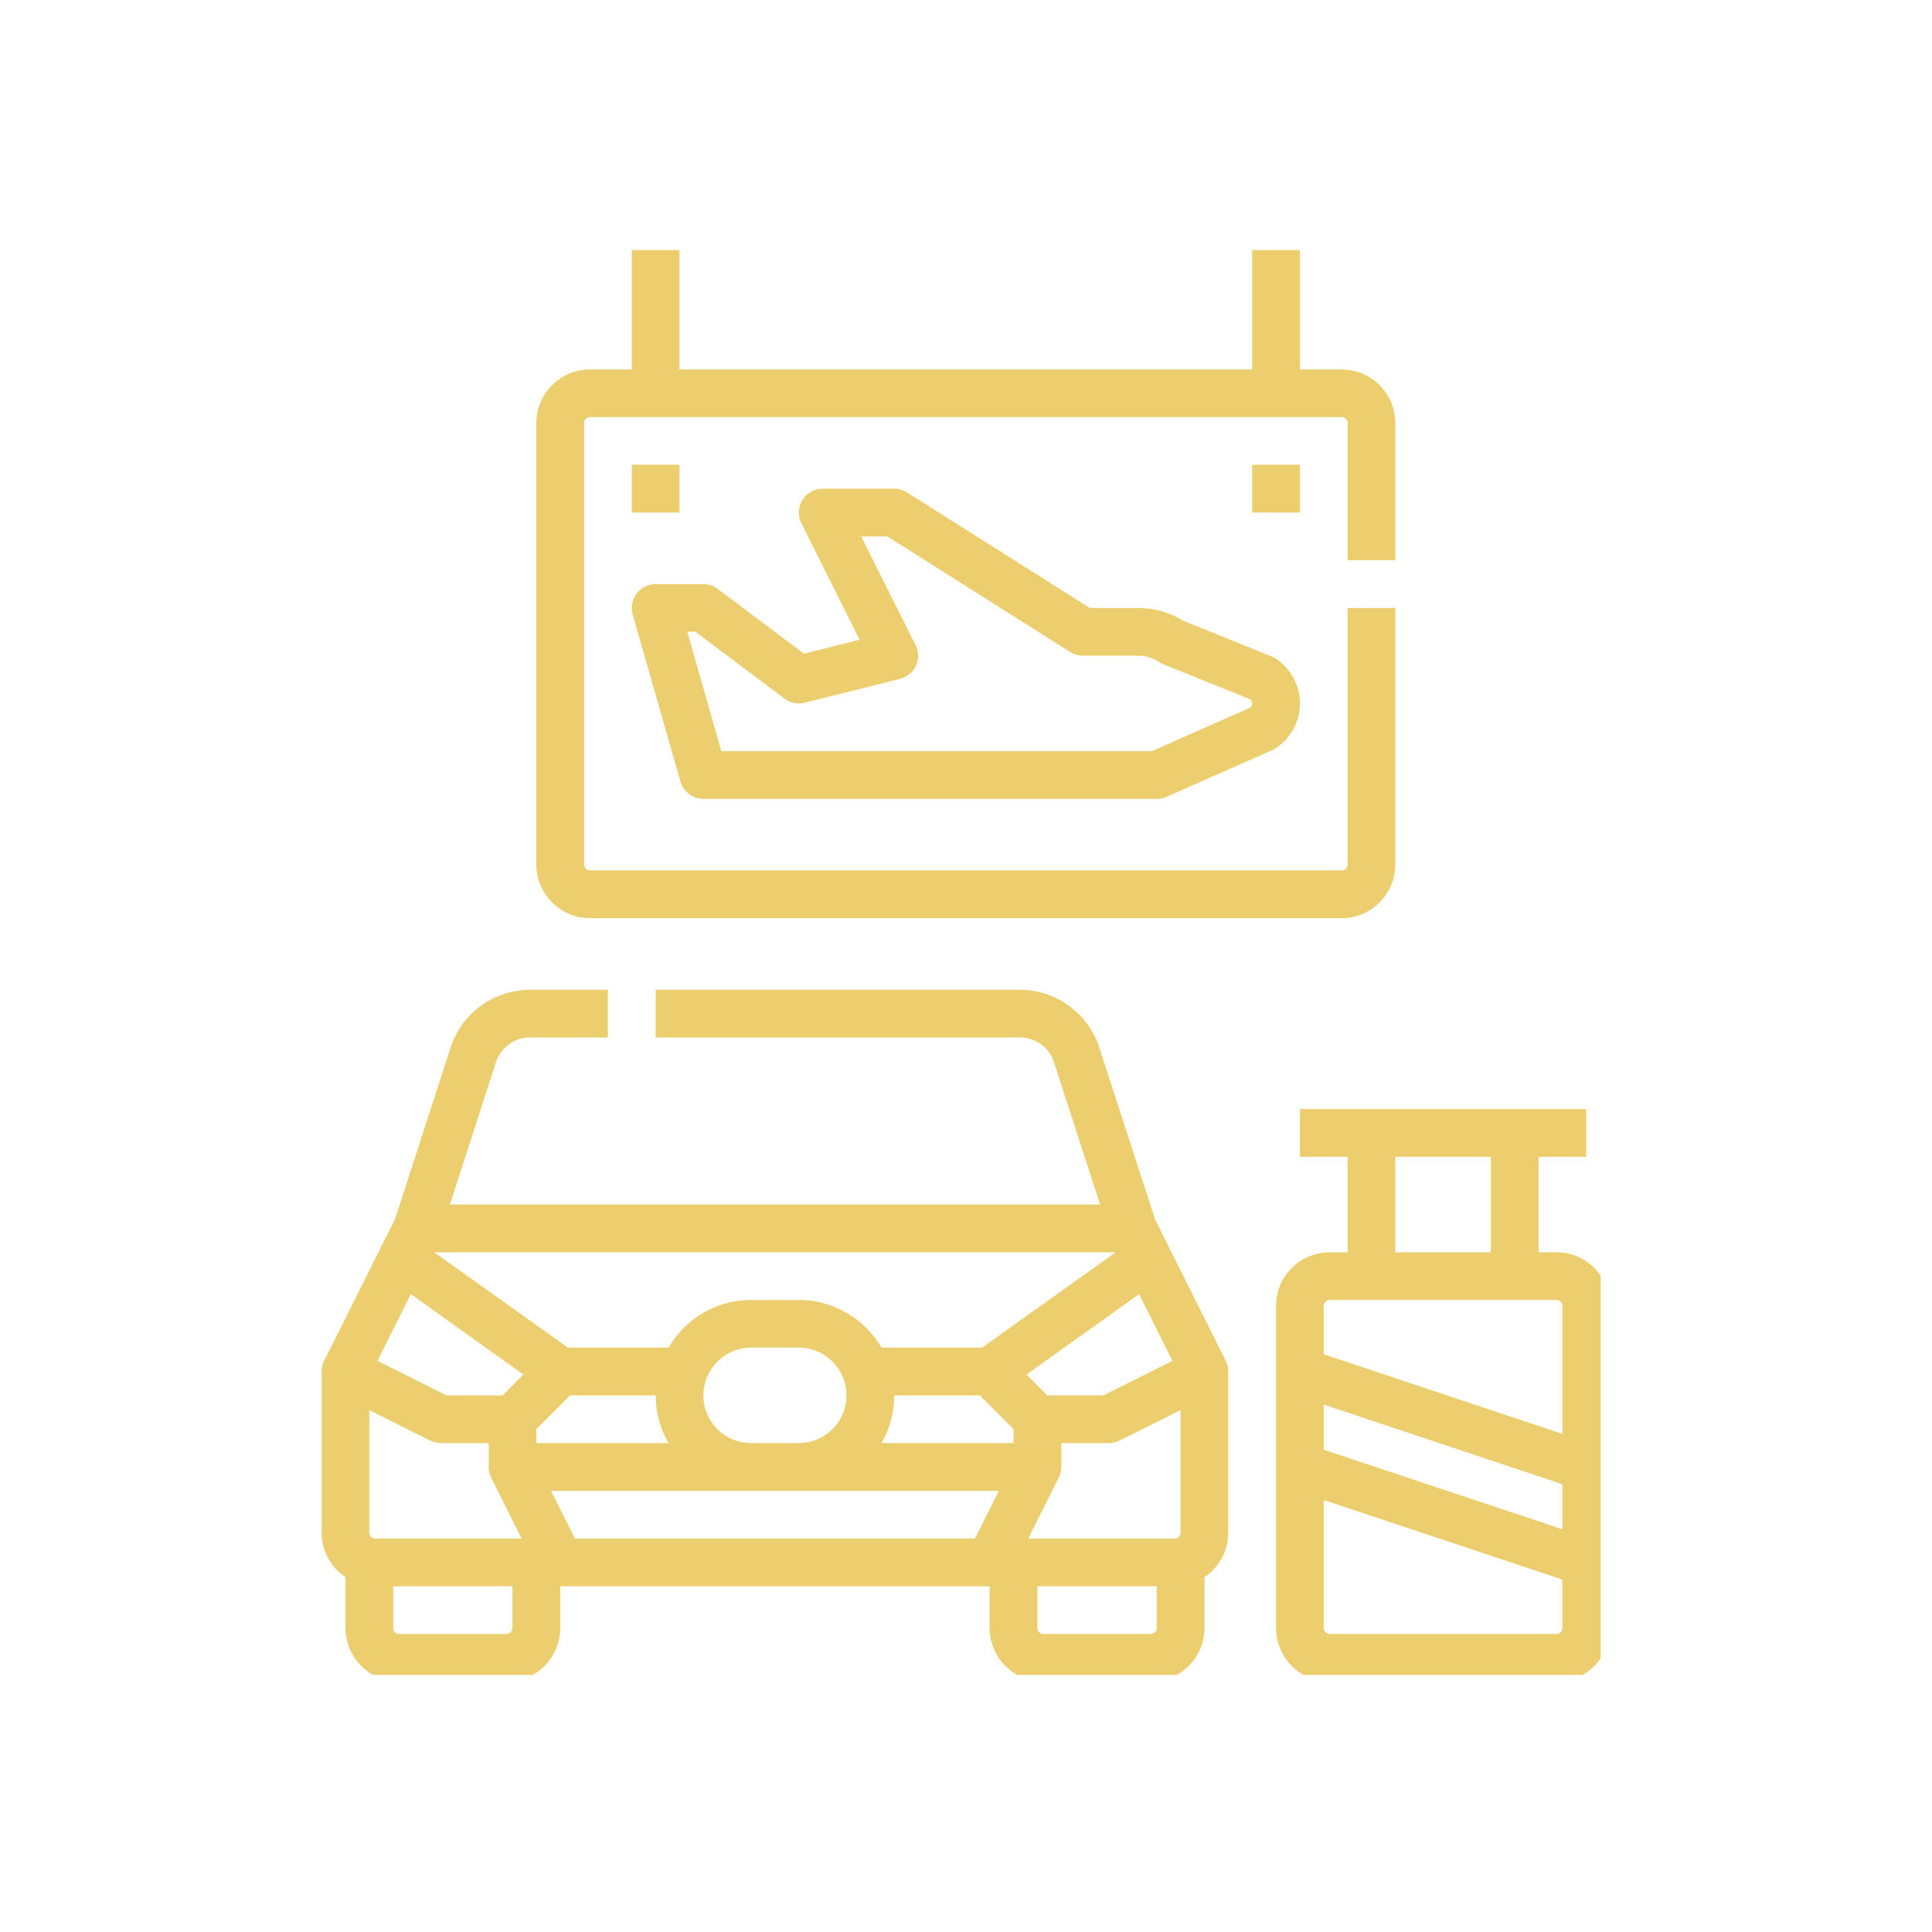
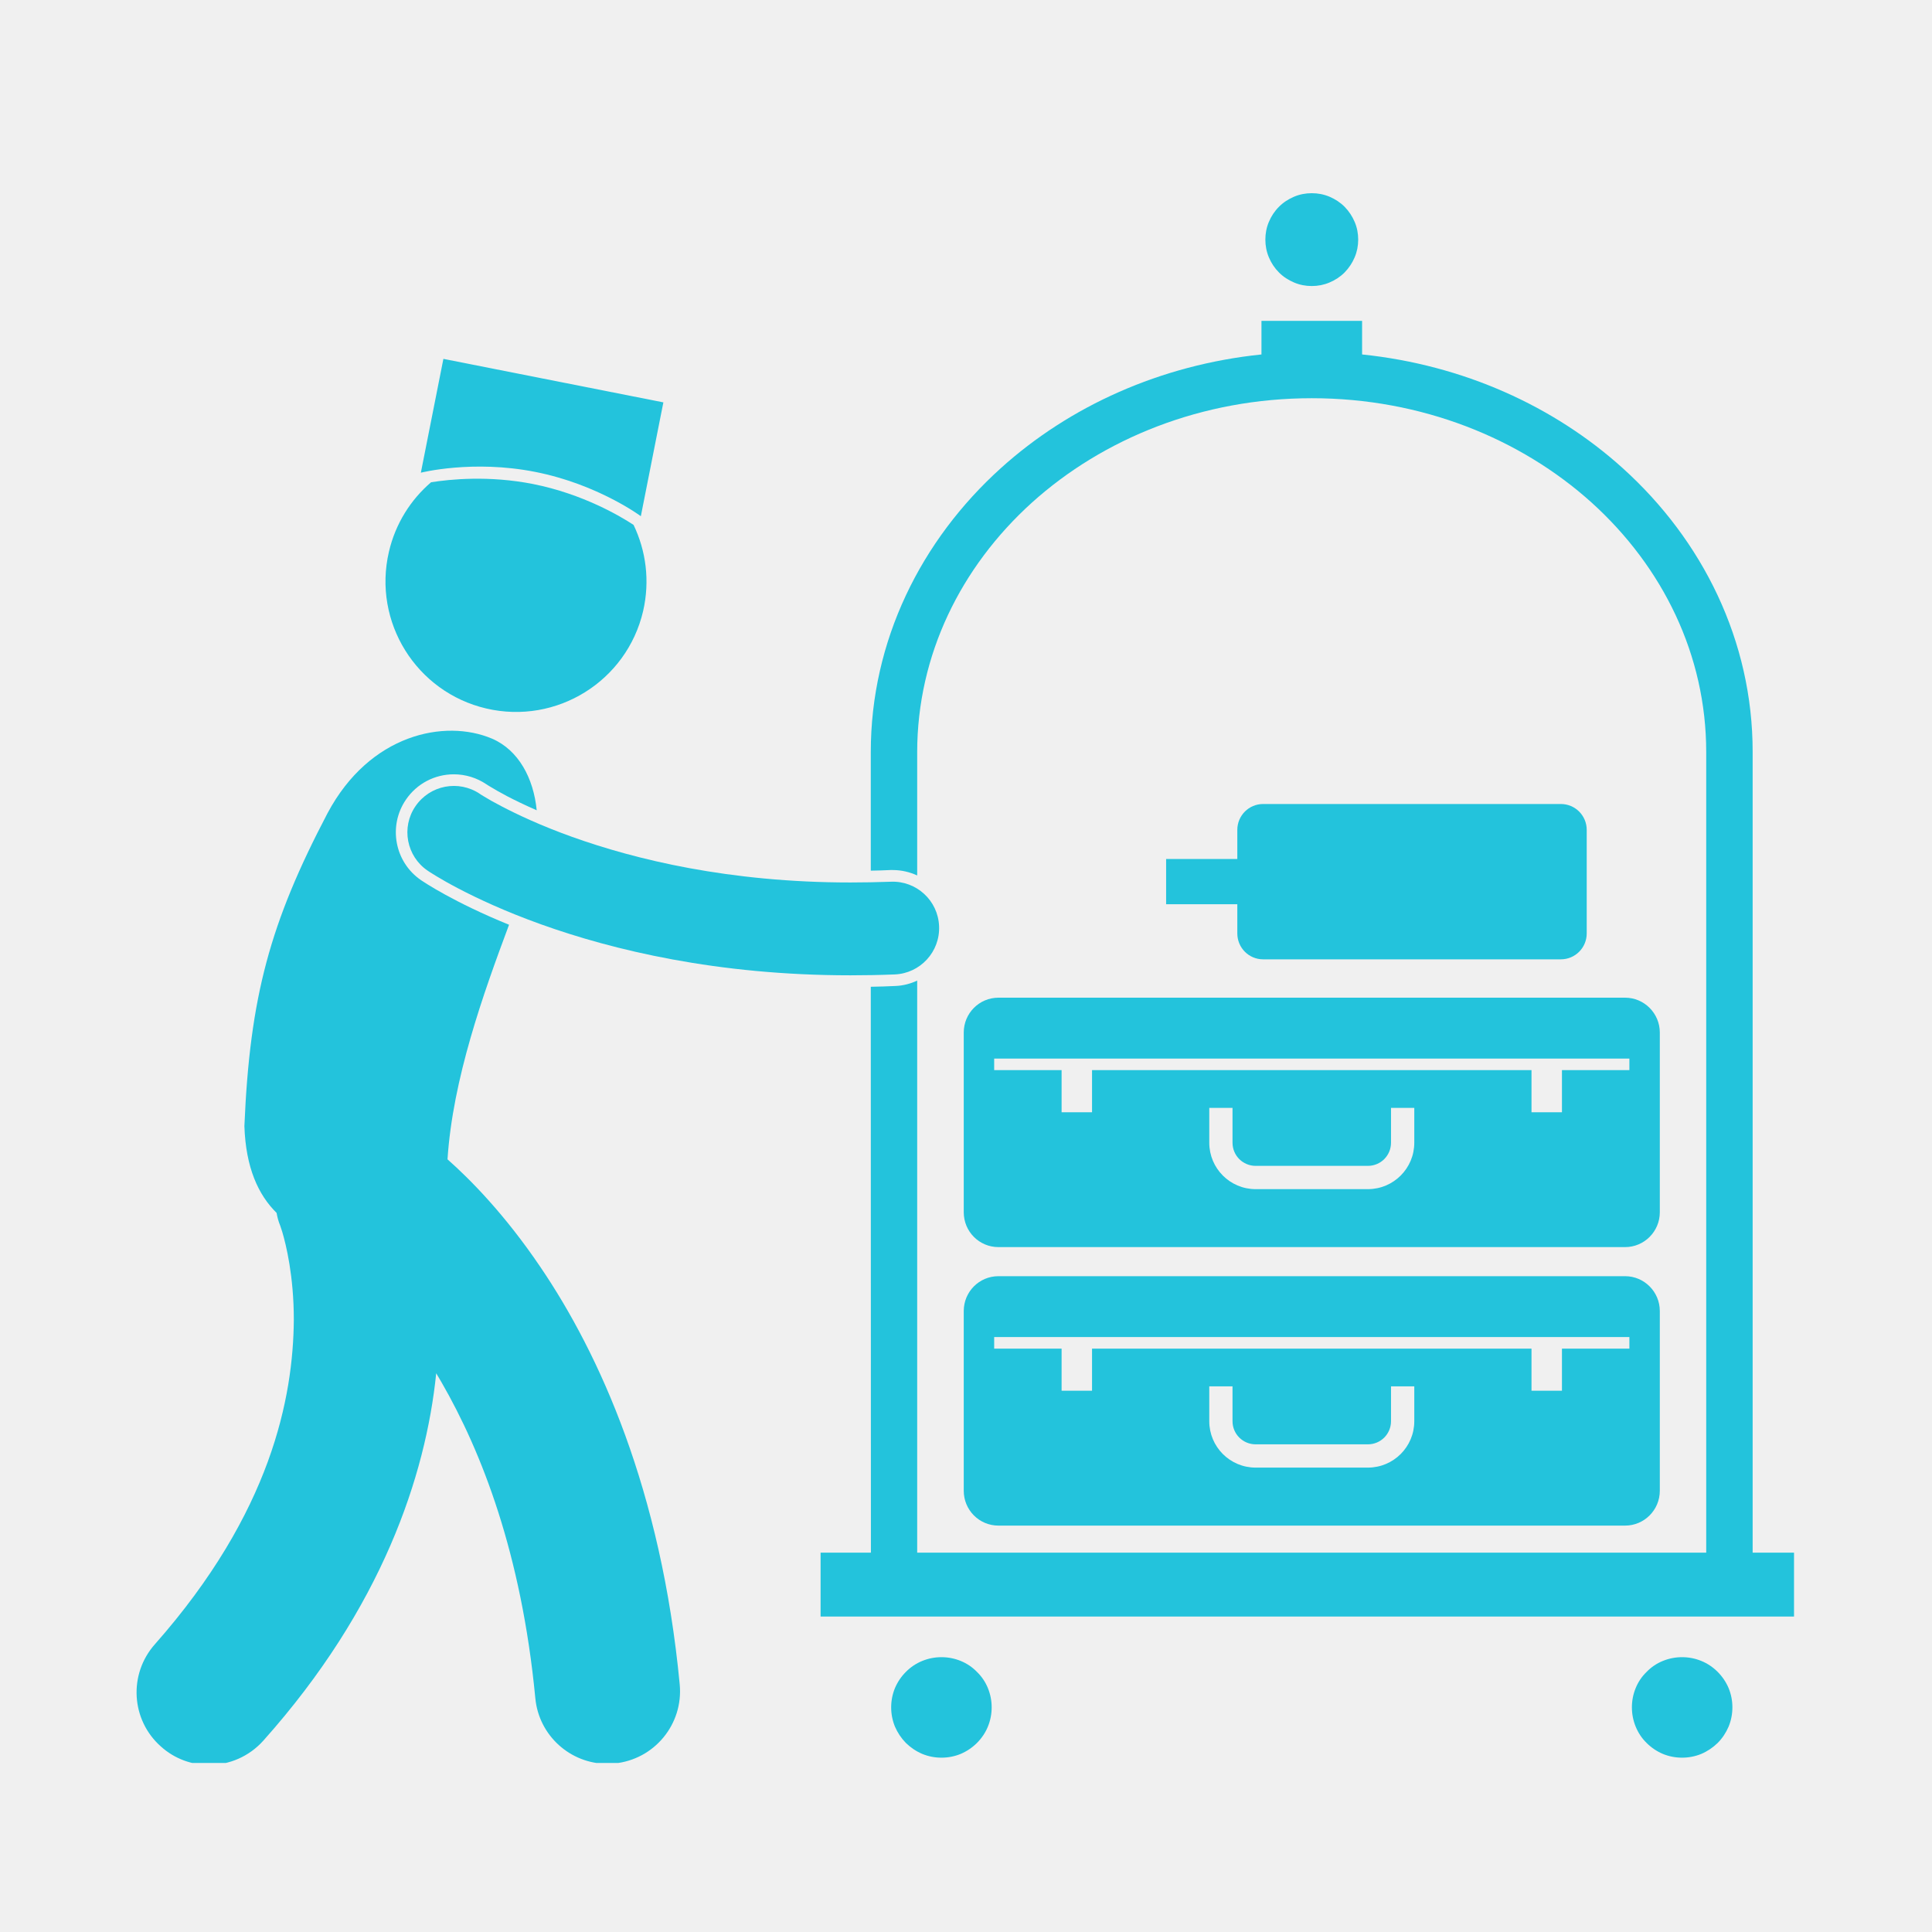
<svg xmlns="http://www.w3.org/2000/svg" width="80" zoomAndPan="magnify" viewBox="0 0 60 60" height="80" preserveAspectRatio="xMidYMid meet" version="1.0">
  <defs>
-     <clipPath id="bebe8e29b6">
-       <path d="M 9.961 30 L 39 30 L 39 52.016 L 9.961 52.016 Z M 9.961 30 " clip-rule="nonzero" />
+     <clipPath id="856c1ad92a">
+       <path d="M 25 9 L 55.715 9 L 55.715 51 L 25 51 Z M 25 9 " clip-rule="nonzero" />
    </clipPath>
-     <clipPath id="4e526f9705">
-       <path d="M 39 34 L 49.711 34 L 49.711 52.016 L 39 52.016 Z M 39 34 " clip-rule="nonzero" />
+     <clipPath id="c061285347">
+       <path d="M 27 51 L 31 51 L 31 54.75 L 27 54.75 Z M 27 51 " clip-rule="nonzero" />
    </clipPath>
-     <clipPath id="d03a0d9a3c">
-       <path d="M 16 7.766 L 44 7.766 L 44 29 L 16 29 Z M 16 7.766 " clip-rule="nonzero" />
+     <clipPath id="5e7eb16450">
+       <path d="M 50 51 L 54 51 L 54 54.75 L 50 54.75 Z M 50 51 " clip-rule="nonzero" />
+     </clipPath>
+     <clipPath id="dec7fb950d">
+       <path d="M 4 22 L 22 22 L 22 54.75 L 4 54.75 Z M 4 22 " clip-rule="nonzero" />
    </clipPath>
  </defs>
-   <rect x="-6" width="72" fill="#ffffff" y="-6" height="72" fill-opacity="1" />
-   <rect x="-6" width="72" fill="#ffffff" y="-6" height="72" fill-opacity="1" />
-   <g clip-path="url(#bebe8e29b6)">
-     <path fill="#edce6f" d="M 35.922 50.559 C 35.922 50.66 35.84 50.746 35.738 50.746 L 32.402 50.746 C 32.301 50.746 32.219 50.66 32.219 50.559 L 32.219 49.262 L 35.922 49.262 Z M 17.855 47.781 L 17.113 46.301 L 31.02 46.301 L 30.277 47.781 Z M 15.914 50.559 C 15.914 50.66 15.832 50.746 15.73 50.746 L 12.395 50.746 C 12.293 50.746 12.211 50.66 12.211 50.559 L 12.211 49.262 L 15.914 49.262 Z M 12.758 40.191 L 16.254 42.688 L 15.609 43.336 L 13.867 43.336 L 11.723 42.262 Z M 34.648 38.891 L 30.5 41.852 L 27.375 41.852 C 26.859 40.969 25.902 40.371 24.809 40.371 L 23.324 40.371 C 22.23 40.371 21.273 40.969 20.762 41.852 L 17.637 41.852 L 13.484 38.891 Z M 36.41 42.262 L 34.266 43.336 L 32.523 43.336 L 31.879 42.688 L 35.375 40.191 Z M 27.773 43.336 L 30.43 43.336 L 31.477 44.383 L 31.477 44.816 L 27.375 44.816 C 27.629 44.379 27.773 43.875 27.773 43.336 Z M 21.844 43.336 C 21.844 42.52 22.508 41.852 23.324 41.852 L 24.809 41.852 C 25.625 41.852 26.289 42.52 26.289 43.336 C 26.289 44.152 25.625 44.816 24.809 44.816 L 23.324 44.816 C 22.508 44.816 21.844 44.152 21.844 43.336 Z M 16.656 44.383 L 17.703 43.336 L 20.363 43.336 C 20.363 43.875 20.508 44.379 20.762 44.816 L 16.656 44.816 Z M 11.469 47.598 L 11.469 43.793 L 13.359 44.738 C 13.465 44.789 13.578 44.816 13.691 44.816 L 15.176 44.816 L 15.176 45.559 C 15.176 45.562 15.176 45.562 15.176 45.566 C 15.176 45.57 15.176 45.57 15.176 45.574 C 15.176 45.582 15.176 45.586 15.176 45.594 C 15.18 45.703 15.211 45.809 15.258 45.898 L 16.199 47.781 L 11.656 47.781 C 11.555 47.781 11.469 47.699 11.469 47.598 Z M 36.664 47.598 C 36.664 47.699 36.582 47.781 36.48 47.781 L 31.934 47.781 L 32.875 45.898 C 32.922 45.809 32.953 45.703 32.957 45.594 C 32.957 45.586 32.957 45.582 32.957 45.574 C 32.957 45.57 32.957 45.57 32.961 45.566 C 32.961 45.562 32.961 45.562 32.961 45.559 L 32.961 44.816 L 34.441 44.816 C 34.555 44.816 34.668 44.789 34.773 44.738 L 36.664 43.793 Z M 38.094 42.324 C 38.094 42.32 38.094 42.32 38.094 42.32 C 38.09 42.316 38.09 42.309 38.086 42.305 C 38.086 42.305 38.086 42.301 38.086 42.301 C 38.082 42.297 38.082 42.293 38.078 42.285 C 38.078 42.285 38.078 42.281 38.078 42.281 C 38.074 42.273 38.07 42.27 38.066 42.262 L 36.312 38.754 L 35.871 37.867 L 34.113 32.453 C 34.109 32.441 34.109 32.43 34.102 32.422 C 33.727 31.414 32.75 30.738 31.676 30.738 L 20.363 30.738 L 20.363 32.219 L 31.676 32.219 C 32.133 32.219 32.547 32.504 32.711 32.926 L 34.164 37.406 L 13.973 37.406 L 15.422 32.926 C 15.59 32.504 16.004 32.219 16.457 32.219 L 18.879 32.219 L 18.879 30.738 L 16.457 30.738 C 15.383 30.738 14.406 31.414 14.031 32.422 C 14.027 32.43 14.023 32.441 14.02 32.453 L 12.266 37.867 L 11.82 38.754 L 10.066 42.262 C 10.062 42.27 10.059 42.273 10.059 42.281 C 10.055 42.281 10.055 42.285 10.055 42.285 C 10.051 42.293 10.051 42.297 10.047 42.301 C 10.047 42.301 10.047 42.305 10.047 42.305 C 10.043 42.309 10.043 42.316 10.039 42.32 C 10.039 42.32 10.039 42.32 10.039 42.324 C 10.004 42.414 9.984 42.512 9.988 42.605 L 9.988 47.598 C 9.988 48.172 10.281 48.684 10.73 48.98 L 10.73 50.559 C 10.73 51.48 11.477 52.227 12.395 52.227 L 15.73 52.227 C 16.648 52.227 17.398 51.48 17.398 50.559 L 17.398 49.262 L 30.734 49.262 L 30.734 50.559 C 30.734 51.48 31.484 52.227 32.402 52.227 L 35.738 52.227 C 36.656 52.227 37.406 51.48 37.406 50.559 L 37.406 48.98 C 37.852 48.684 38.145 48.172 38.145 47.598 L 38.145 42.605 C 38.148 42.512 38.133 42.414 38.094 42.324 " fill-opacity="1" fill-rule="nonzero" />
+   <path fill="#23c3dc" d="M 38.426 28.988 C 38.426 29.434 38.785 29.793 39.227 29.793 L 48.473 29.793 C 48.918 29.793 49.277 29.434 49.277 28.988 L 49.277 25.773 C 49.277 25.328 48.918 24.969 48.473 24.969 L 39.227 24.969 C 38.785 24.969 38.426 25.328 38.426 25.773 L 38.426 26.676 L 36.215 26.676 L 36.215 28.082 L 38.426 28.082 Z M 38.426 28.988 " fill-opacity="1" fill-rule="nonzero" />
+   <g clip-path="url(#856c1ad92a)">
+     <path fill="#23c3dc" d="M 54.43 48.219 L 54.43 23.355 C 54.434 19.902 52.875 16.777 50.395 14.539 C 48.262 12.613 45.438 11.332 42.301 11.008 L 42.301 9.965 L 39.176 9.965 L 39.176 11.008 C 36.039 11.332 33.215 12.613 31.082 14.539 C 28.602 16.777 27.043 19.902 27.043 23.355 L 27.043 27.039 C 27.246 27.035 27.449 27.031 27.648 27.02 C 27.676 27.02 27.699 27.02 27.727 27.02 C 27.996 27.02 28.254 27.082 28.484 27.188 L 28.484 23.355 C 28.488 20.344 29.836 17.609 32.047 15.609 C 34.262 13.613 37.332 12.367 40.738 12.367 C 44.145 12.367 47.215 13.613 49.43 15.609 C 51.641 17.609 52.988 20.344 52.988 23.355 L 52.988 48.219 L 28.484 48.219 L 28.484 30.453 C 28.277 30.551 28.043 30.613 27.797 30.621 C 27.551 30.633 27.297 30.641 27.043 30.645 L 27.047 48.219 L 25.484 48.219 L 25.484 50.203 L 55.992 50.203 L 55.992 48.219 Z M 54.43 48.219 " fill-opacity="1" fill-rule="nonzero" />
  </g>
-   <g clip-path="url(#4e526f9705)">
-     <path fill="#edce6f" d="M 48.336 50.746 L 41.297 50.746 C 41.195 50.746 41.109 50.66 41.109 50.559 L 41.109 46.586 L 48.52 49.055 L 48.52 50.559 C 48.52 50.66 48.438 50.746 48.336 50.746 Z M 48.52 47.492 L 41.109 45.023 L 41.109 43.621 L 48.52 46.094 Z M 41.297 40.371 L 48.336 40.371 C 48.438 40.371 48.52 40.453 48.52 40.555 L 48.52 44.531 L 41.109 42.059 L 41.109 40.555 C 41.109 40.453 41.195 40.371 41.297 40.371 Z M 43.332 35.926 L 46.297 35.926 L 46.297 38.891 L 43.332 38.891 Z M 48.336 38.891 L 47.781 38.891 L 47.781 35.926 L 49.262 35.926 L 49.262 34.441 L 40.371 34.441 L 40.371 35.926 L 41.852 35.926 L 41.852 38.891 L 41.297 38.891 C 40.375 38.891 39.629 39.637 39.629 40.555 L 39.629 50.559 C 39.629 51.48 40.375 52.227 41.297 52.227 L 48.336 52.227 C 49.254 52.227 50.004 51.48 50.004 50.559 L 50.004 40.555 C 50.004 39.637 49.254 38.891 48.336 38.891 " fill-opacity="1" fill-rule="nonzero" />
+   <g clip-path="url(#c061285347)">
+     <path fill="#23c3dc" d="M 30.797 53.023 C 30.797 53.23 30.758 53.43 30.68 53.621 C 30.602 53.812 30.488 53.98 30.34 54.129 C 30.195 54.273 30.027 54.387 29.836 54.469 C 29.645 54.547 29.445 54.586 29.238 54.586 C 29.031 54.586 28.832 54.547 28.641 54.469 C 28.449 54.387 28.281 54.273 28.133 54.129 C 27.988 53.98 27.875 53.812 27.793 53.621 C 27.715 53.43 27.676 53.23 27.676 53.023 C 27.676 52.816 27.715 52.617 27.793 52.426 C 27.875 52.234 27.988 52.066 28.133 51.922 C 28.281 51.773 28.449 51.66 28.641 51.582 C 28.832 51.504 29.031 51.465 29.238 51.465 C 29.445 51.465 29.645 51.504 29.836 51.582 C 30.027 51.66 30.195 51.773 30.34 51.922 C 30.488 52.066 30.602 52.234 30.68 52.426 C 30.758 52.617 30.797 52.816 30.797 53.023 Z M 30.797 53.023 " fill-opacity="1" fill-rule="nonzero" />
  </g>
-   <path fill="#edce6f" d="M 21.598 19.621 L 24.363 21.695 C 24.543 21.832 24.77 21.879 24.988 21.824 L 27.953 21.082 C 28.168 21.027 28.352 20.879 28.445 20.672 C 28.539 20.469 28.535 20.234 28.434 20.031 L 26.746 16.66 L 27.559 16.66 L 33.238 20.25 C 33.355 20.324 33.492 20.363 33.633 20.363 L 35.363 20.363 C 35.586 20.363 35.797 20.43 35.98 20.551 C 36.023 20.578 36.066 20.602 36.113 20.621 L 38.84 21.723 C 38.879 21.762 38.887 21.809 38.887 21.844 C 38.887 21.883 38.879 21.934 38.836 21.973 L 35.77 23.328 L 22.402 23.328 L 21.344 19.621 Z M 21.133 24.273 C 21.223 24.59 21.512 24.809 21.844 24.809 L 35.926 24.809 C 36.027 24.809 36.129 24.789 36.227 24.746 L 39.516 23.293 C 39.555 23.277 39.59 23.258 39.625 23.234 C 40.09 22.922 40.371 22.402 40.371 21.844 C 40.371 21.285 40.09 20.77 39.625 20.457 C 39.586 20.43 39.539 20.406 39.492 20.387 L 36.734 19.273 C 36.324 19.016 35.852 18.883 35.363 18.883 L 33.848 18.883 L 28.168 15.293 C 28.051 15.215 27.914 15.176 27.773 15.176 L 25.551 15.176 C 25.293 15.176 25.055 15.309 24.918 15.527 C 24.785 15.746 24.77 16.02 24.887 16.25 L 26.695 19.867 L 24.969 20.301 L 22.289 18.289 C 22.16 18.191 22.004 18.141 21.844 18.141 L 20.363 18.141 C 20.129 18.141 19.91 18.25 19.77 18.434 C 19.629 18.621 19.586 18.863 19.648 19.086 L 21.133 24.273 " fill-opacity="1" fill-rule="nonzero" />
-   <g clip-path="url(#d03a0d9a3c)">
-     <path fill="#edce6f" d="M 18.324 28.516 L 41.664 28.516 C 42.586 28.516 43.332 27.766 43.332 26.848 L 43.332 18.883 L 41.852 18.883 L 41.852 26.848 C 41.852 26.949 41.77 27.031 41.664 27.031 L 18.324 27.031 C 18.223 27.031 18.141 26.949 18.141 26.848 L 18.141 13.137 C 18.141 13.035 18.223 12.953 18.324 12.953 L 41.664 12.953 C 41.77 12.953 41.852 13.035 41.852 13.137 L 41.852 17.398 L 43.332 17.398 L 43.332 13.137 C 43.332 12.219 42.586 11.473 41.664 11.473 L 40.371 11.473 L 40.371 7.766 L 38.887 7.766 L 38.887 11.473 L 21.102 11.473 L 21.102 7.766 L 19.621 7.766 L 19.621 11.473 L 18.324 11.473 C 17.406 11.473 16.656 12.219 16.656 13.137 L 16.656 26.848 C 16.656 27.766 17.406 28.516 18.324 28.516 " fill-opacity="1" fill-rule="nonzero" />
+   <g clip-path="url(#5e7eb16450)">
+     <path fill="#23c3dc" d="M 53.801 53.023 C 53.801 53.23 53.762 53.43 53.684 53.621 C 53.602 53.812 53.488 53.984 53.344 54.129 C 53.195 54.273 53.027 54.387 52.836 54.469 C 52.645 54.547 52.445 54.586 52.238 54.586 C 52.031 54.586 51.832 54.547 51.641 54.469 C 51.449 54.387 51.281 54.273 51.137 54.129 C 50.988 53.984 50.875 53.812 50.797 53.621 C 50.719 53.43 50.68 53.23 50.68 53.023 C 50.68 52.816 50.719 52.617 50.797 52.426 C 50.875 52.234 50.988 52.066 51.137 51.922 C 51.281 51.773 51.449 51.66 51.641 51.582 C 51.832 51.504 52.031 51.465 52.238 51.465 C 52.445 51.465 52.645 51.504 52.836 51.582 C 53.027 51.66 53.195 51.773 53.344 51.922 C 53.488 52.066 53.602 52.234 53.684 52.426 C 53.762 52.617 53.801 52.816 53.801 53.023 Z M 53.801 53.023 " fill-opacity="1" fill-rule="nonzero" />
  </g>
-   <path fill="#edce6f" d="M 21.102 14.434 L 19.621 14.434 L 19.621 15.918 L 21.102 15.918 L 21.102 14.434 " fill-opacity="1" fill-rule="nonzero" />
-   <path fill="#edce6f" d="M 40.371 14.434 L 38.887 14.434 L 38.887 15.918 L 40.371 15.918 L 40.371 14.434 " fill-opacity="1" fill-rule="nonzero" />
+   <path fill="#23c3dc" d="M 42.18 7.441 C 42.18 7.633 42.145 7.816 42.07 7.992 C 41.996 8.168 41.891 8.324 41.758 8.461 C 41.621 8.598 41.465 8.699 41.289 8.773 C 41.113 8.848 40.93 8.883 40.738 8.883 C 40.547 8.883 40.363 8.848 40.188 8.773 C 40.012 8.699 39.855 8.598 39.719 8.461 C 39.582 8.324 39.48 8.168 39.406 7.992 C 39.332 7.816 39.297 7.633 39.297 7.441 C 39.297 7.25 39.332 7.066 39.406 6.891 C 39.48 6.715 39.582 6.559 39.719 6.422 C 39.855 6.285 40.012 6.184 40.188 6.109 C 40.363 6.035 40.547 6 40.738 6 C 40.93 6 41.113 6.035 41.289 6.109 C 41.465 6.184 41.621 6.285 41.758 6.422 C 41.891 6.559 41.996 6.715 42.07 6.891 C 42.145 7.066 42.18 7.25 42.18 7.441 Z M 42.18 7.441 " fill-opacity="1" fill-rule="nonzero" />
+   <path fill="#23c3dc" d="M 31.008 47.379 L 50.469 47.379 C 51.062 47.379 51.547 46.895 51.547 46.297 L 51.547 40.715 C 51.547 40.117 51.062 39.633 50.469 39.633 L 31.008 39.633 C 30.41 39.633 29.93 40.117 29.93 40.715 L 29.93 46.297 C 29.93 46.895 30.41 47.379 31.008 47.379 Z M 42.48 45.578 L 38.996 45.578 C 38.199 45.578 37.555 44.934 37.555 44.137 L 37.555 43.055 L 38.277 43.055 L 38.277 44.137 C 38.277 44.535 38.598 44.855 38.996 44.855 L 42.48 44.855 C 42.879 44.855 43.199 44.535 43.199 44.137 L 43.199 43.055 L 43.922 43.055 L 43.922 44.137 C 43.922 44.934 43.277 45.578 42.48 45.578 Z M 30.875 41.523 L 50.602 41.523 L 50.602 41.883 L 48.508 41.883 L 48.508 43.191 L 47.562 43.191 L 47.562 41.883 L 33.914 41.883 L 33.914 43.191 L 32.969 43.191 L 32.969 41.883 L 30.875 41.883 Z M 30.875 41.523 " fill-opacity="1" fill-rule="nonzero" />
+   <path fill="#23c3dc" d="M 31.008 38.73 L 50.469 38.73 C 51.062 38.73 51.547 38.246 51.547 37.648 L 51.547 32.066 C 51.547 31.469 51.062 30.984 50.469 30.984 L 31.008 30.984 C 30.41 30.984 29.93 31.469 29.93 32.066 L 29.93 37.648 C 29.93 38.246 30.41 38.73 31.008 38.73 Z M 42.48 36.93 L 38.996 36.93 C 38.199 36.93 37.555 36.285 37.555 35.488 L 37.555 34.406 L 38.277 34.406 L 38.277 35.488 C 38.277 35.887 38.598 36.207 38.996 36.207 L 42.48 36.207 C 42.879 36.207 43.199 35.887 43.199 35.488 L 43.199 34.406 L 43.922 34.406 L 43.922 35.488 C 43.922 36.285 43.277 36.93 42.48 36.93 Z M 30.875 32.875 L 50.602 32.875 L 50.602 33.234 L 48.508 33.234 L 48.508 34.543 L 47.562 34.543 L 47.562 33.234 L 33.914 33.234 L 33.914 34.543 L 32.969 34.543 L 32.969 33.234 L 30.875 33.234 Z M 30.875 32.875 " fill-opacity="1" fill-rule="nonzero" />
+   <path fill="#23c3dc" d="M 15.105 22.004 C 17.285 22.512 19.465 21.156 19.973 18.977 C 20.188 18.039 20.062 17.105 19.676 16.301 C 19.277 16.039 18.109 15.34 16.551 15.031 C 15.184 14.762 13.98 14.883 13.387 14.977 C 12.754 15.52 12.281 16.262 12.078 17.137 C 11.57 19.316 12.926 21.496 15.105 22.004 Z M 15.105 22.004 " fill-opacity="1" fill-rule="nonzero" />
+   <g clip-path="url(#dec7fb950d)">
+     <path fill="#23c3dc" d="M 12.605 24.836 C 12.941 24.34 13.496 24.047 14.094 24.047 C 14.457 24.047 14.809 24.156 15.109 24.359 C 15.141 24.383 15.18 24.402 15.23 24.434 C 15.332 24.496 15.504 24.598 15.742 24.723 C 15.973 24.844 16.285 24.996 16.668 25.164 C 16.57 24.168 16.105 23.293 15.277 22.938 C 13.816 22.32 11.484 22.793 10.172 25.254 C 8.391 28.652 7.758 30.945 7.59 34.973 C 7.633 36.266 8.023 37.109 8.59 37.668 C 8.613 37.801 8.648 37.934 8.703 38.066 L 8.699 38.066 C 8.703 38.066 8.703 38.066 8.703 38.066 C 8.707 38.074 8.727 38.137 8.766 38.258 C 8.883 38.652 9.125 39.629 9.125 40.988 C 9.105 43.395 8.43 46.965 4.812 51.062 C 3.984 51.992 4.066 53.418 5 54.242 C 5.426 54.625 5.961 54.812 6.492 54.812 C 7.113 54.812 7.734 54.555 8.18 54.055 C 11.859 49.934 13.223 45.832 13.547 42.648 C 13.602 42.742 13.66 42.836 13.715 42.934 C 14.957 45.09 16.195 48.25 16.625 52.738 C 16.734 53.902 17.715 54.777 18.863 54.777 C 18.934 54.777 19.008 54.773 19.078 54.766 C 20.32 54.648 21.227 53.547 21.109 52.309 C 20.535 46.273 18.617 42.047 16.777 39.34 C 15.676 37.715 14.613 36.637 13.898 36.004 C 14.059 33.512 15.008 30.863 15.809 28.719 C 14.098 28.023 13.164 27.395 13.078 27.336 C 12.258 26.777 12.047 25.656 12.605 24.836 Z M 12.605 24.836 " fill-opacity="1" fill-rule="nonzero" />
+   </g>
+   <path fill="#23c3dc" d="M 29.164 28.762 C 29.133 27.969 28.461 27.348 27.664 27.383 C 27.238 27.398 26.82 27.406 26.41 27.406 C 22.637 27.406 19.727 26.691 17.773 25.992 C 16.793 25.641 16.059 25.293 15.574 25.039 C 15.332 24.914 15.156 24.812 15.043 24.742 C 14.988 24.711 14.949 24.684 14.926 24.672 C 14.914 24.664 14.91 24.66 14.906 24.656 C 14.246 24.211 13.352 24.379 12.902 25.039 C 12.453 25.695 12.625 26.594 13.281 27.039 C 13.441 27.148 18.125 30.289 26.41 30.289 C 26.859 30.289 27.316 30.281 27.785 30.262 C 28.578 30.23 29.199 29.559 29.164 28.762 Z M 29.164 28.762 " fill-opacity="1" fill-rule="nonzero" />
+   <path fill="#23c3dc" d="M 16.625 14.656 C 18.566 15.039 19.902 16.031 19.902 16.031 L 20.527 12.871 L 20.602 12.496 L 13.77 11.145 L 13.07 14.68 C 13.07 14.68 14.68 14.27 16.625 14.656 Z M 16.625 14.656 " fill-opacity="1" fill-rule="nonzero" />
</svg>
